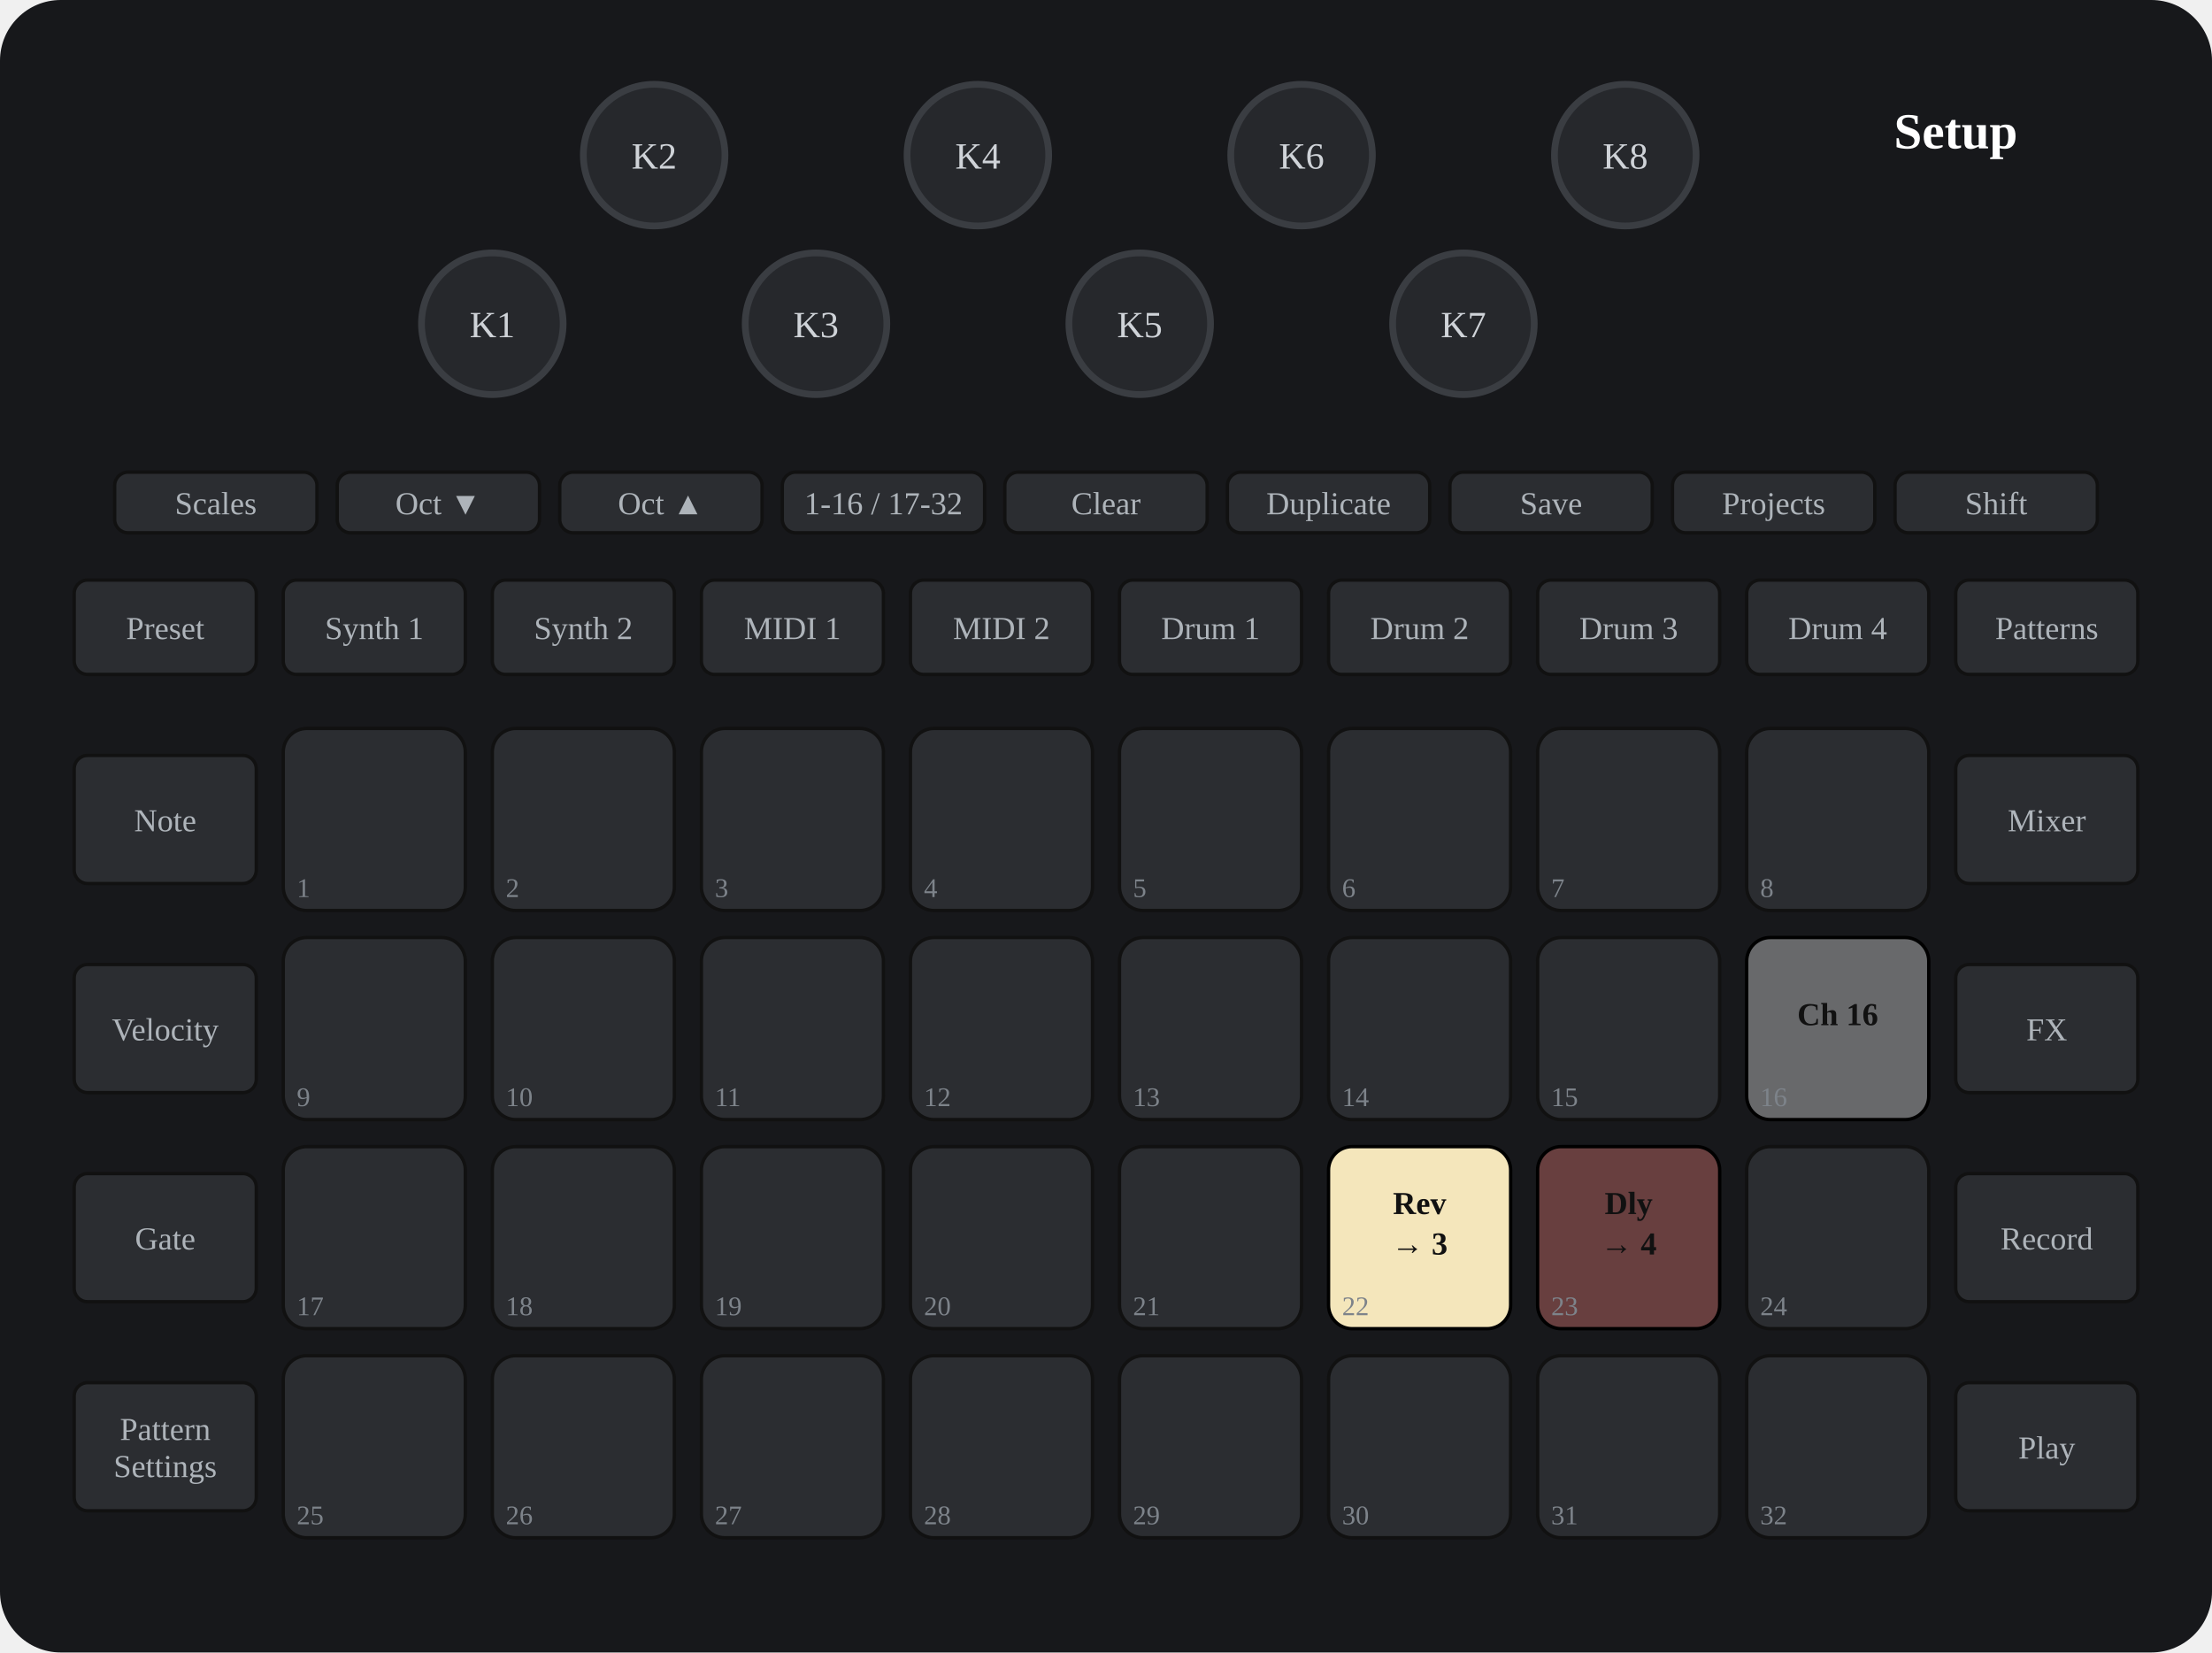
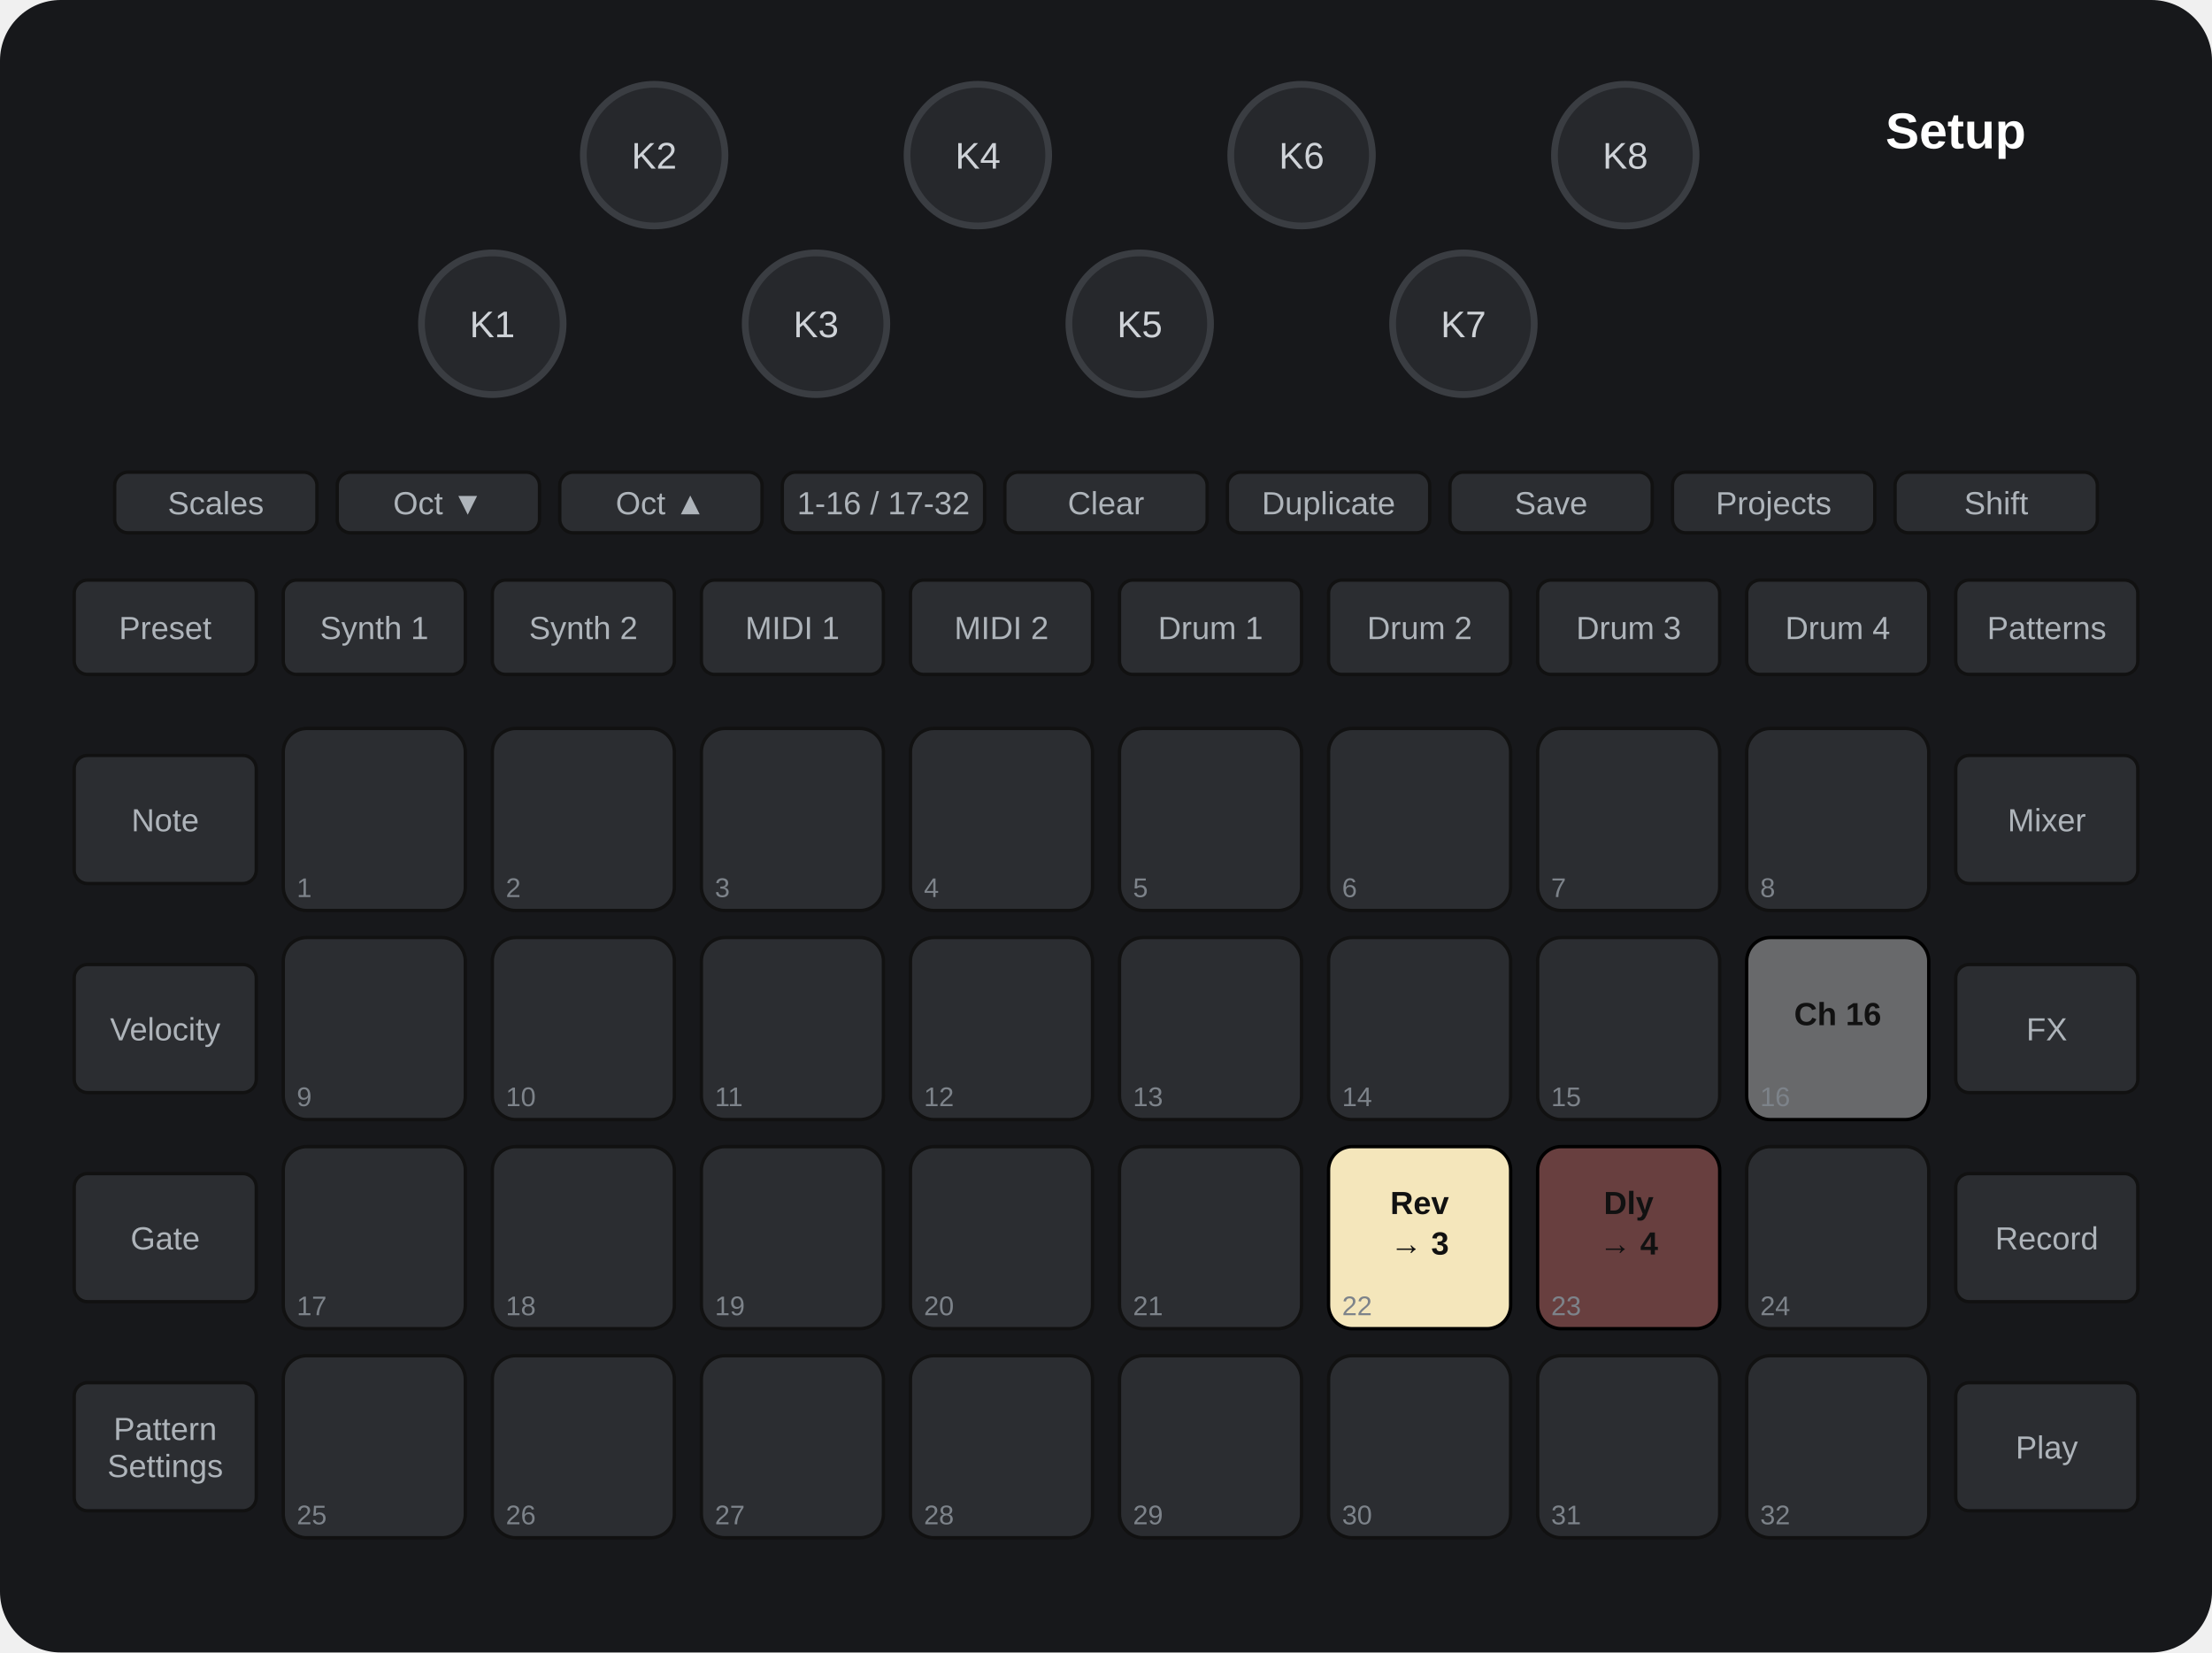
- <svg xmlns="http://www.w3.org/2000/svg" viewBox="0 0 656 490" role="img" aria-label="Setup: pad 22 = reverb return through strip 3 (cream), pad 23 = delay return through strip 4 (peach).">
+ <svg xmlns="http://www.w3.org/2000/svg" viewBox="0 0 656 490" role="img" aria-label="Setup: pad 22 = reverb return through strip 3 (cream), pad 23 = delay return through strip 4 (peach)." font-family="Arial, Helvetica, sans-serif">
  <rect x="0" y="0" width="656" height="490" rx="18" fill="#17181b" />
  <circle cx="146" cy="96" r="21" fill="#26282c" stroke="#3a3d42" stroke-width="2" />
  <text x="146" y="100" font-size="11" fill="#cfd3d8" text-anchor="middle">K1</text>
  <circle cx="194" cy="46" r="21" fill="#26282c" stroke="#3a3d42" stroke-width="2" />
  <text x="194" y="50" font-size="11" fill="#cfd3d8" text-anchor="middle">K2</text>
  <circle cx="242" cy="96" r="21" fill="#26282c" stroke="#3a3d42" stroke-width="2" />
  <text x="242" y="100" font-size="11" fill="#cfd3d8" text-anchor="middle">K3</text>
  <circle cx="290" cy="46" r="21" fill="#26282c" stroke="#3a3d42" stroke-width="2" />
  <text x="290" y="50" font-size="11" fill="#cfd3d8" text-anchor="middle">K4</text>
  <circle cx="338" cy="96" r="21" fill="#26282c" stroke="#3a3d42" stroke-width="2" />
  <text x="338" y="100" font-size="11" fill="#cfd3d8" text-anchor="middle">K5</text>
  <circle cx="386" cy="46" r="21" fill="#26282c" stroke="#3a3d42" stroke-width="2" />
  <text x="386" y="50" font-size="11" fill="#cfd3d8" text-anchor="middle">K6</text>
  <circle cx="434" cy="96" r="21" fill="#26282c" stroke="#3a3d42" stroke-width="2" />
  <text x="434" y="100" font-size="11" fill="#cfd3d8" text-anchor="middle">K7</text>
  <circle cx="482" cy="46" r="21" fill="#26282c" stroke="#3a3d42" stroke-width="2" />
  <text x="482" y="50" font-size="11" fill="#cfd3d8" text-anchor="middle">K8</text>
  <text x="580" y="44" font-size="15" font-weight="bold" fill="#ffffff" text-anchor="middle">Setup</text>
  <rect x="34" y="140" width="60" height="18" rx="4" fill="#2b2d31" stroke="#111" />
  <text x="64.0" y="152.5" font-size="9.5" fill="#aeb4ba" text-anchor="middle">Scales</text>
  <rect x="100" y="140" width="60" height="18" rx="4" fill="#2b2d31" stroke="#111" />
  <text x="130.0" y="152.5" font-size="9.5" fill="#aeb4ba" text-anchor="middle">Oct ▼</text>
  <rect x="166" y="140" width="60" height="18" rx="4" fill="#2b2d31" stroke="#111" />
  <text x="196.0" y="152.5" font-size="9.5" fill="#aeb4ba" text-anchor="middle">Oct ▲</text>
  <rect x="232" y="140" width="60" height="18" rx="4" fill="#2b2d31" stroke="#111" />
  <text x="262.0" y="152.5" font-size="9.5" fill="#aeb4ba" text-anchor="middle">1-16 / 17-32</text>
  <rect x="298" y="140" width="60" height="18" rx="4" fill="#2b2d31" stroke="#111" />
  <text x="328.0" y="152.5" font-size="9.5" fill="#aeb4ba" text-anchor="middle">Clear</text>
  <rect x="364" y="140" width="60" height="18" rx="4" fill="#2b2d31" stroke="#111" />
  <text x="394.0" y="152.5" font-size="9.5" fill="#aeb4ba" text-anchor="middle">Duplicate</text>
  <rect x="430" y="140" width="60" height="18" rx="4" fill="#2b2d31" stroke="#111" />
  <text x="460.0" y="152.5" font-size="9.5" fill="#aeb4ba" text-anchor="middle">Save</text>
  <rect x="496" y="140" width="60" height="18" rx="4" fill="#2b2d31" stroke="#111" />
  <text x="526.0" y="152.5" font-size="9.5" fill="#aeb4ba" text-anchor="middle">Projects</text>
  <rect x="562" y="140" width="60" height="18" rx="4" fill="#2b2d31" stroke="#111" />
  <text x="592.0" y="152.5" font-size="9.5" fill="#aeb4ba" text-anchor="middle">Shift</text>
  <rect x="22" y="172" width="54" height="28" rx="4" fill="#2b2d31" stroke="#111" />
  <text x="49.0" y="189.5" font-size="9.5" fill="#aeb4ba" text-anchor="middle">Preset</text>
  <rect x="84" y="172" width="54" height="28" rx="4" fill="#2b2d31" stroke="#111" />
  <text x="111.0" y="189.5" font-size="9.5" fill="#aeb4ba" text-anchor="middle">Synth 1</text>
  <rect x="146" y="172" width="54" height="28" rx="4" fill="#2b2d31" stroke="#111" />
  <text x="173.0" y="189.5" font-size="9.5" fill="#aeb4ba" text-anchor="middle">Synth 2</text>
  <rect x="208" y="172" width="54" height="28" rx="4" fill="#2b2d31" stroke="#111" />
  <text x="235.0" y="189.5" font-size="9.5" fill="#aeb4ba" text-anchor="middle">MIDI 1</text>
  <rect x="270" y="172" width="54" height="28" rx="4" fill="#2b2d31" stroke="#111" />
  <text x="297.0" y="189.5" font-size="9.5" fill="#aeb4ba" text-anchor="middle">MIDI 2</text>
  <rect x="332" y="172" width="54" height="28" rx="4" fill="#2b2d31" stroke="#111" />
  <text x="359.0" y="189.5" font-size="9.5" fill="#aeb4ba" text-anchor="middle">Drum 1</text>
  <rect x="394" y="172" width="54" height="28" rx="4" fill="#2b2d31" stroke="#111" />
  <text x="421.0" y="189.5" font-size="9.5" fill="#aeb4ba" text-anchor="middle">Drum 2</text>
  <rect x="456" y="172" width="54" height="28" rx="4" fill="#2b2d31" stroke="#111" />
  <text x="483.0" y="189.5" font-size="9.5" fill="#aeb4ba" text-anchor="middle">Drum 3</text>
  <rect x="518" y="172" width="54" height="28" rx="4" fill="#2b2d31" stroke="#111" />
  <text x="545.0" y="189.5" font-size="9.5" fill="#aeb4ba" text-anchor="middle">Drum 4</text>
  <rect x="580" y="172" width="54" height="28" rx="4" fill="#2b2d31" stroke="#111" />
  <text x="607.0" y="189.5" font-size="9.5" fill="#aeb4ba" text-anchor="middle">Patterns</text>
  <rect x="22" y="224" width="54" height="38" rx="4" fill="#2b2d31" stroke="#111" />
  <text x="49.0" y="246.5" font-size="9.5" fill="#aeb4ba" text-anchor="middle">Note</text>
  <rect x="580" y="224" width="54" height="38" rx="4" fill="#2b2d31" stroke="#111" />
  <text x="607.0" y="246.5" font-size="9.5" fill="#aeb4ba" text-anchor="middle">Mixer</text>
  <rect x="22" y="286" width="54" height="38" rx="4" fill="#2b2d31" stroke="#111" />
  <text x="49.0" y="308.5" font-size="9.5" fill="#aeb4ba" text-anchor="middle">Velocity</text>
  <rect x="580" y="286" width="54" height="38" rx="4" fill="#2b2d31" stroke="#111" />
  <text x="607.0" y="308.5" font-size="9.5" fill="#aeb4ba" text-anchor="middle">FX</text>
  <rect x="22" y="348" width="54" height="38" rx="4" fill="#2b2d31" stroke="#111" />
  <text x="49.0" y="370.5" font-size="9.5" fill="#aeb4ba" text-anchor="middle">Gate</text>
  <rect x="580" y="348" width="54" height="38" rx="4" fill="#2b2d31" stroke="#111" />
  <text x="607.0" y="370.5" font-size="9.5" fill="#aeb4ba" text-anchor="middle">Record</text>
  <rect x="22" y="410" width="54" height="38" rx="4" fill="#2b2d31" stroke="#111" />
  <text x="49.0" y="427.0" font-size="9.5" fill="#aeb4ba" text-anchor="middle">Pattern</text>
  <text x="49.0" y="438.0" font-size="9.5" fill="#aeb4ba" text-anchor="middle">Settings</text>
  <rect x="580" y="410" width="54" height="38" rx="4" fill="#2b2d31" stroke="#111" />
  <text x="607.0" y="432.5" font-size="9.5" fill="#aeb4ba" text-anchor="middle">Play</text>
  <rect x="84" y="216" width="54" height="54" rx="7" fill="#2b2d31" stroke="#111" />
  <text x="88" y="266" font-size="8" fill="#7d838a">1</text>
  <rect x="146" y="216" width="54" height="54" rx="7" fill="#2b2d31" stroke="#111" />
  <text x="150" y="266" font-size="8" fill="#7d838a">2</text>
  <rect x="208" y="216" width="54" height="54" rx="7" fill="#2b2d31" stroke="#111" />
  <text x="212" y="266" font-size="8" fill="#7d838a">3</text>
  <rect x="270" y="216" width="54" height="54" rx="7" fill="#2b2d31" stroke="#111" />
  <text x="274" y="266" font-size="8" fill="#7d838a">4</text>
  <rect x="332" y="216" width="54" height="54" rx="7" fill="#2b2d31" stroke="#111" />
  <text x="336" y="266" font-size="8" fill="#7d838a">5</text>
  <rect x="394" y="216" width="54" height="54" rx="7" fill="#2b2d31" stroke="#111" />
  <text x="398" y="266" font-size="8" fill="#7d838a">6</text>
  <rect x="456" y="216" width="54" height="54" rx="7" fill="#2b2d31" stroke="#111" />
  <text x="460" y="266" font-size="8" fill="#7d838a">7</text>
  <rect x="518" y="216" width="54" height="54" rx="7" fill="#2b2d31" stroke="#111" />
  <text x="522" y="266" font-size="8" fill="#7d838a">8</text>
  <rect x="84" y="278" width="54" height="54" rx="7" fill="#2b2d31" stroke="#111" />
  <text x="88" y="328" font-size="8" fill="#7d838a">9</text>
  <rect x="146" y="278" width="54" height="54" rx="7" fill="#2b2d31" stroke="#111" />
  <text x="150" y="328" font-size="8" fill="#7d838a">10</text>
  <rect x="208" y="278" width="54" height="54" rx="7" fill="#2b2d31" stroke="#111" />
  <text x="212" y="328" font-size="8" fill="#7d838a">11</text>
  <rect x="270" y="278" width="54" height="54" rx="7" fill="#2b2d31" stroke="#111" />
  <text x="274" y="328" font-size="8" fill="#7d838a">12</text>
  <rect x="332" y="278" width="54" height="54" rx="7" fill="#2b2d31" stroke="#111" />
  <text x="336" y="328" font-size="8" fill="#7d838a">13</text>
  <rect x="394" y="278" width="54" height="54" rx="7" fill="#2b2d31" stroke="#111" />
  <text x="398" y="328" font-size="8" fill="#7d838a">14</text>
  <rect x="456" y="278" width="54" height="54" rx="7" fill="#2b2d31" stroke="#111" />
  <text x="460" y="328" font-size="8" fill="#7d838a">15</text>
  <rect x="518" y="278" width="54" height="54" rx="7" fill="#ffffff" fill-opacity="0.35" stroke="#000" stroke-width="1" />
  <text x="545.0" y="304" font-size="9.5" fill="#111" text-anchor="middle" font-weight="bold">Ch 16</text>
  <text x="522" y="328" font-size="8" fill="#7d838a">16</text>
  <rect x="84" y="340" width="54" height="54" rx="7" fill="#2b2d31" stroke="#111" />
  <text x="88" y="390" font-size="8" fill="#7d838a">17</text>
  <rect x="146" y="340" width="54" height="54" rx="7" fill="#2b2d31" stroke="#111" />
  <text x="150" y="390" font-size="8" fill="#7d838a">18</text>
  <rect x="208" y="340" width="54" height="54" rx="7" fill="#2b2d31" stroke="#111" />
  <text x="212" y="390" font-size="8" fill="#7d838a">19</text>
  <rect x="270" y="340" width="54" height="54" rx="7" fill="#2b2d31" stroke="#111" />
  <text x="274" y="390" font-size="8" fill="#7d838a">20</text>
  <rect x="332" y="340" width="54" height="54" rx="7" fill="#2b2d31" stroke="#111" />
  <text x="336" y="390" font-size="8" fill="#7d838a">21</text>
  <rect x="394" y="340" width="54" height="54" rx="7" fill="#fff1c4" fill-opacity="0.95" stroke="#000" stroke-width="1" />
  <text x="421.0" y="360" font-size="9.5" fill="#111" text-anchor="middle" font-weight="bold">Rev</text>
  <text x="421.0" y="372" font-size="9.5" fill="#111" text-anchor="middle" font-weight="bold">→ 3</text>
  <text x="398" y="390" font-size="8" fill="#7d838a">22</text>
  <rect x="456" y="340" width="54" height="54" rx="7" fill="#ff8682" fill-opacity="0.35" stroke="#000" stroke-width="1" />
  <text x="483.0" y="360" font-size="9.5" fill="#111" text-anchor="middle" font-weight="bold">Dly</text>
  <text x="483.0" y="372" font-size="9.5" fill="#111" text-anchor="middle" font-weight="bold">→ 4</text>
  <text x="460" y="390" font-size="8" fill="#7d838a">23</text>
  <rect x="518" y="340" width="54" height="54" rx="7" fill="#2b2d31" stroke="#111" />
  <text x="522" y="390" font-size="8" fill="#7d838a">24</text>
  <rect x="84" y="402" width="54" height="54" rx="7" fill="#2b2d31" stroke="#111" />
  <text x="88" y="452" font-size="8" fill="#7d838a">25</text>
  <rect x="146" y="402" width="54" height="54" rx="7" fill="#2b2d31" stroke="#111" />
  <text x="150" y="452" font-size="8" fill="#7d838a">26</text>
  <rect x="208" y="402" width="54" height="54" rx="7" fill="#2b2d31" stroke="#111" />
  <text x="212" y="452" font-size="8" fill="#7d838a">27</text>
  <rect x="270" y="402" width="54" height="54" rx="7" fill="#2b2d31" stroke="#111" />
  <text x="274" y="452" font-size="8" fill="#7d838a">28</text>
  <rect x="332" y="402" width="54" height="54" rx="7" fill="#2b2d31" stroke="#111" />
  <text x="336" y="452" font-size="8" fill="#7d838a">29</text>
  <rect x="394" y="402" width="54" height="54" rx="7" fill="#2b2d31" stroke="#111" />
  <text x="398" y="452" font-size="8" fill="#7d838a">30</text>
  <rect x="456" y="402" width="54" height="54" rx="7" fill="#2b2d31" stroke="#111" />
  <text x="460" y="452" font-size="8" fill="#7d838a">31</text>
  <rect x="518" y="402" width="54" height="54" rx="7" fill="#2b2d31" stroke="#111" />
  <text x="522" y="452" font-size="8" fill="#7d838a">32</text>
</svg>
